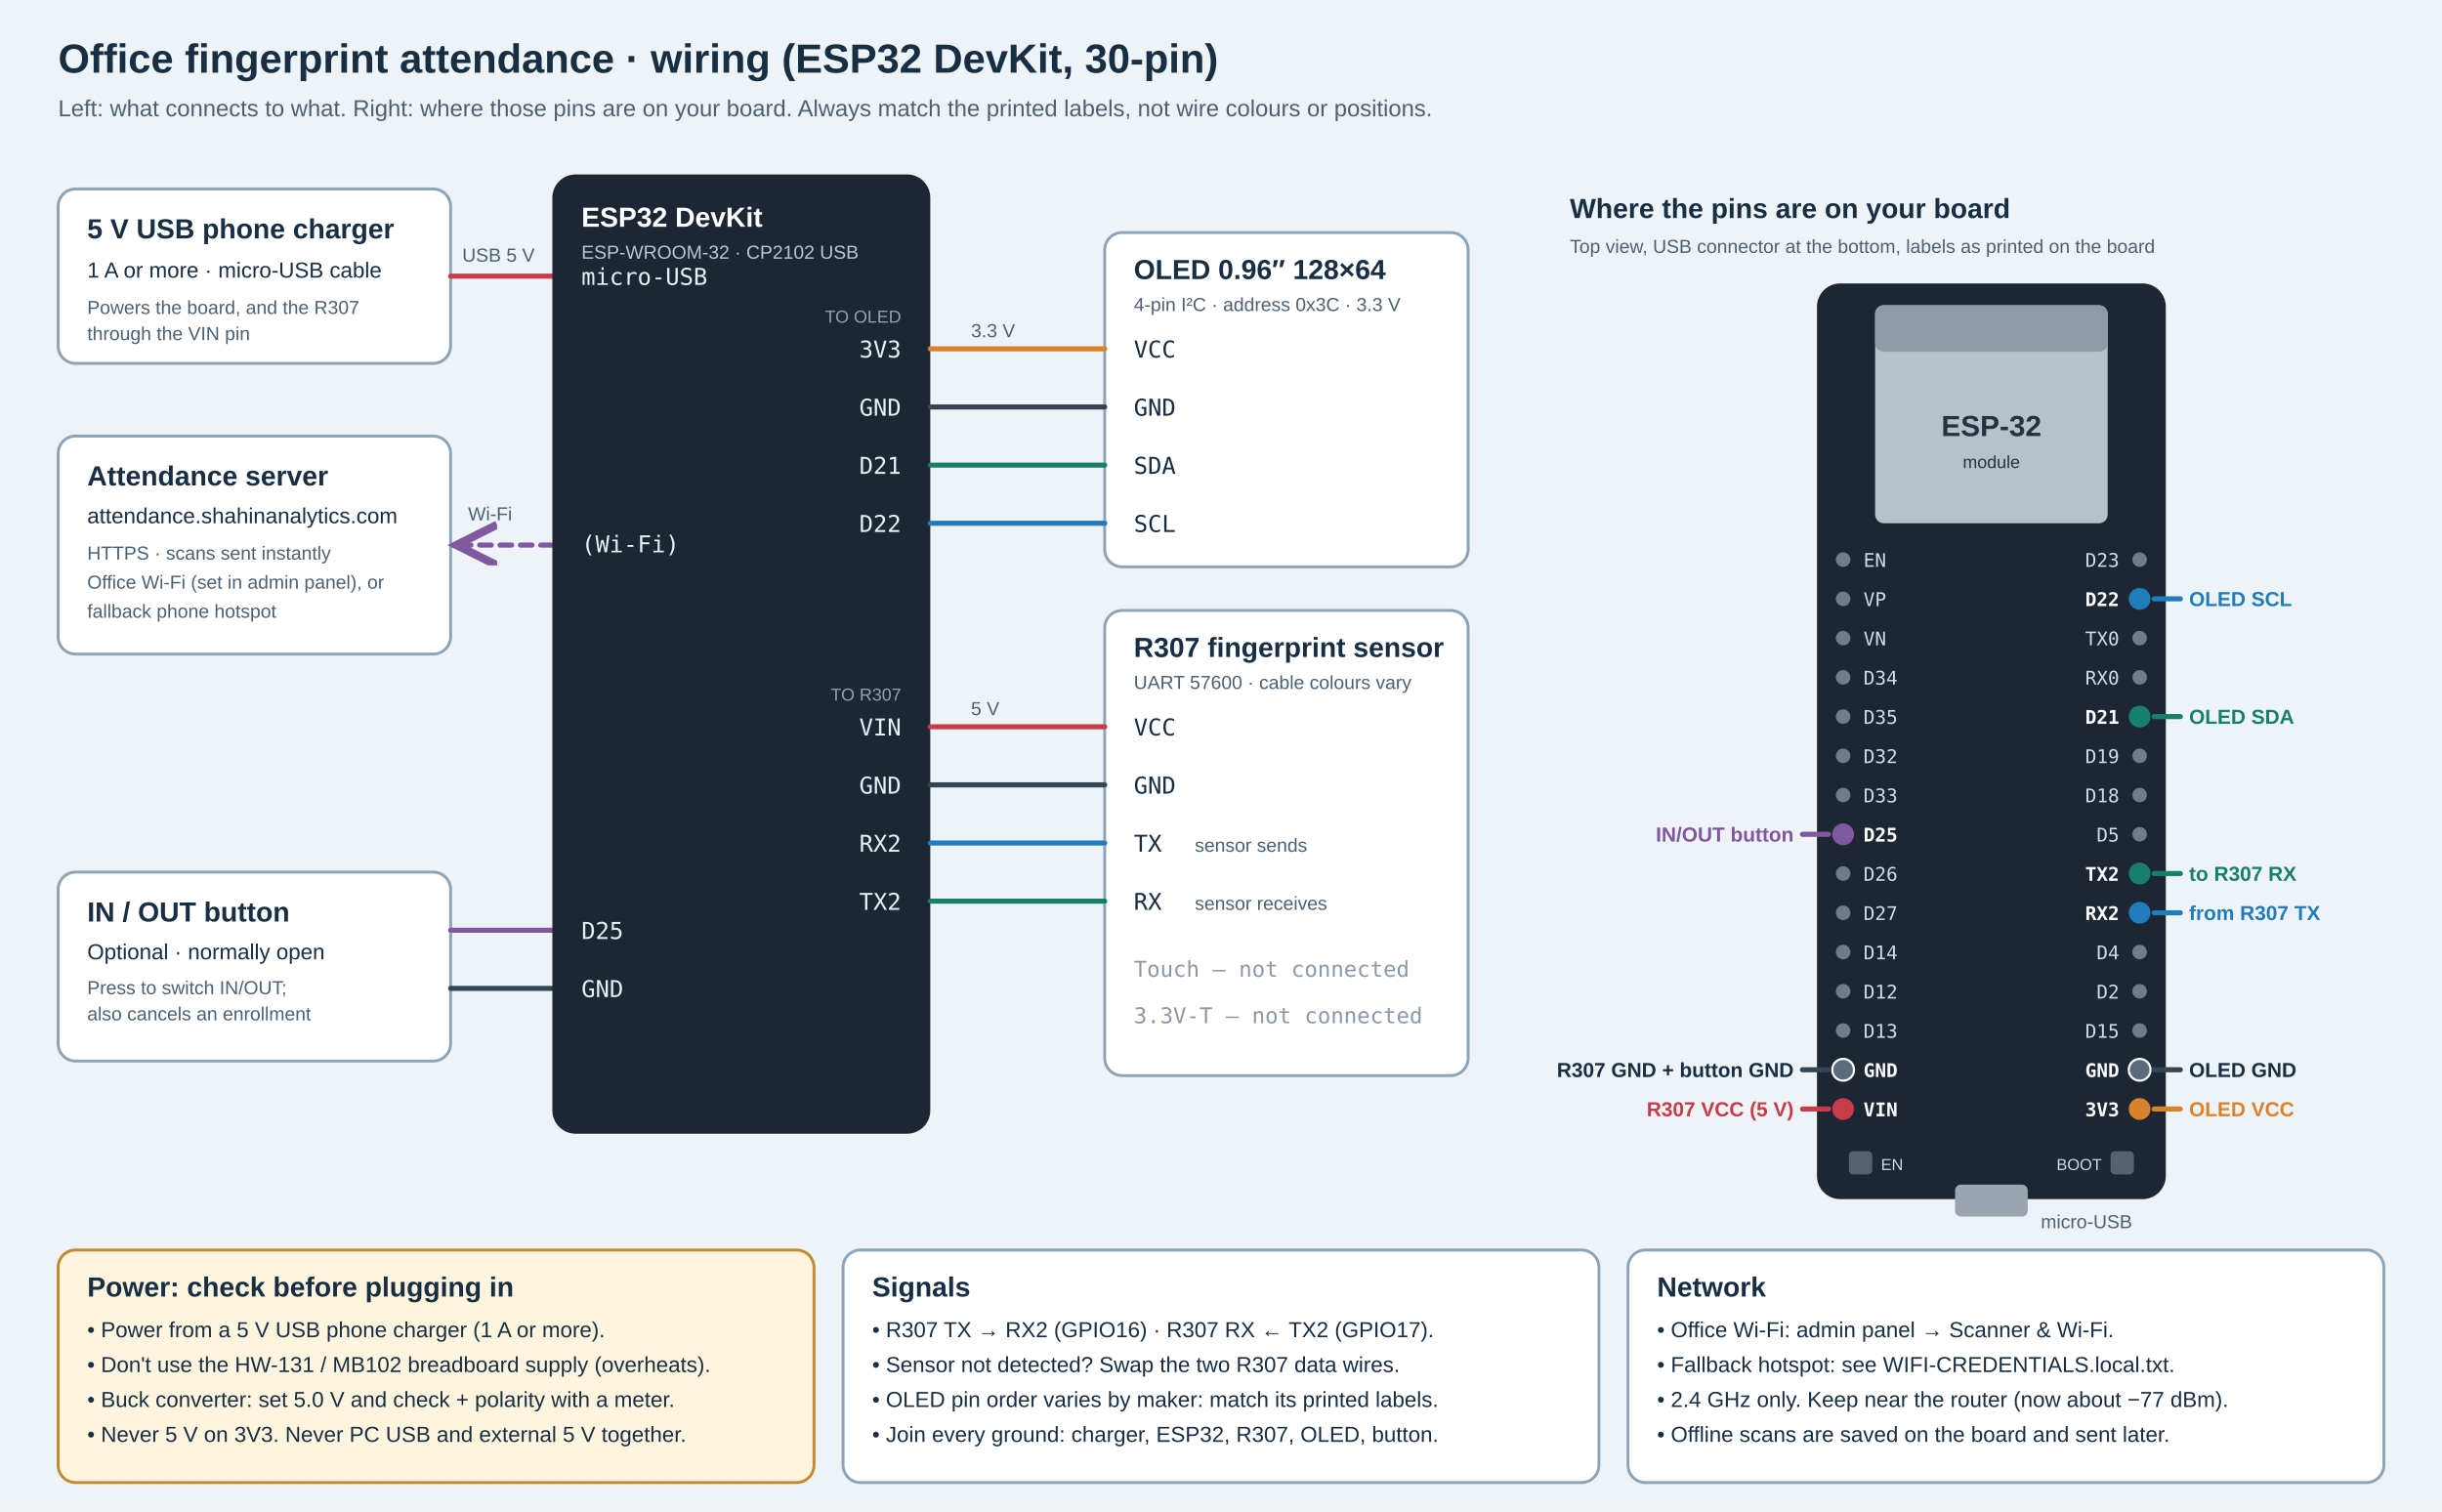
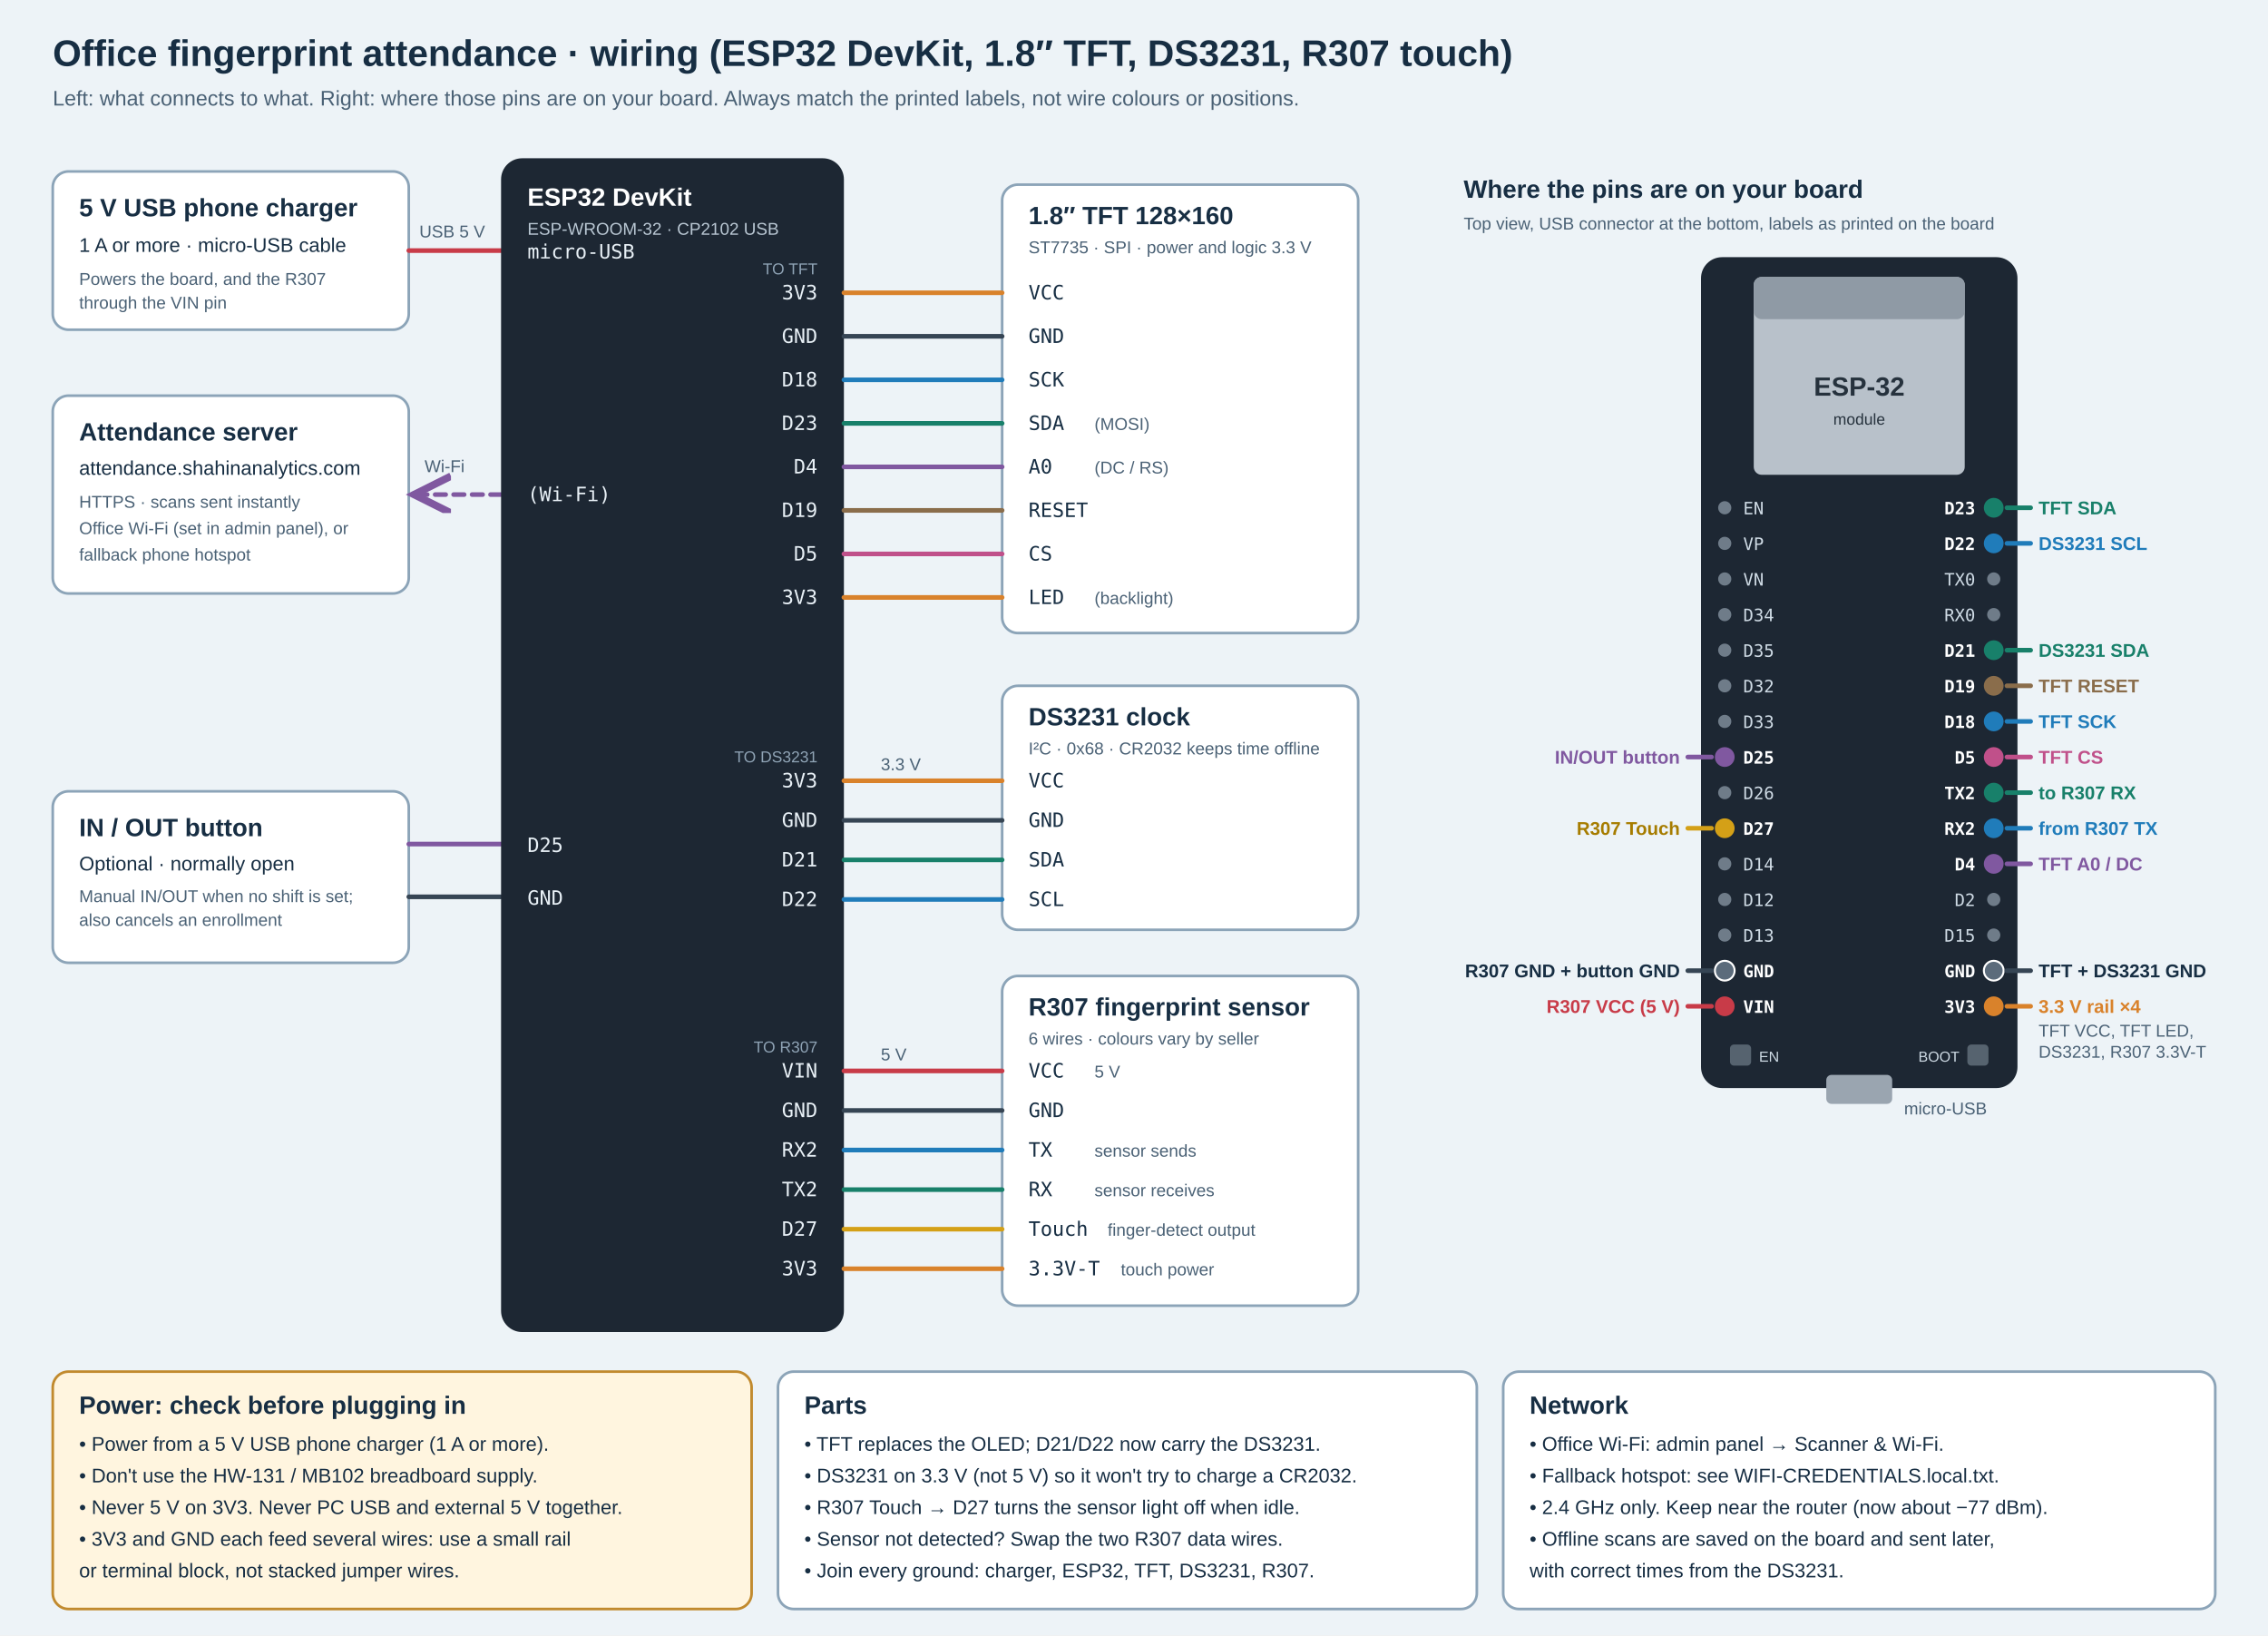
- <svg xmlns="http://www.w3.org/2000/svg" width="1680" height="1040" viewBox="0 0 1680 1040" role="img" aria-labelledby="title desc">
+ <svg xmlns="http://www.w3.org/2000/svg" width="1720" height="1240" viewBox="0 0 1720 1240" role="img" aria-labelledby="title desc">
  <defs>
    <style>
text{font-family:Arial,Helvetica,sans-serif;fill:#172e43}
.title{font-size:28px;font-weight:700}.sub{font-size:16px;fill:#4a6175}
.head{font-size:19px;font-weight:700}.body{font-size:15px}.small{font-size:13px;fill:#4a6175}
- .pin{font-size:16px;font-family:Consolas,Menlo,monospace}.pinw{font-size:16px;font-family:Consolas,Menlo,monospace;fill:#e8f0f6}
+ .pin{font-size:15px;font-family:Consolas,Menlo,monospace}.pinw{font-size:15px;font-family:Consolas,Menlo,monospace;fill:#e8f0f6}
.loc{font-size:13px;font-family:Consolas,Menlo,monospace;fill:#cfdbe5}.locused{font-size:13px;font-family:Consolas,Menlo,monospace;fill:#ffffff;font-weight:700}
- .call{font-size:14px;font-weight:700}.nc{font-size:15px;font-family:Consolas,Menlo,monospace;fill:#8a99a8}
+ .call{font-size:14px;font-weight:700}.grp{font-size:12px;fill:#8fa3b5}
.box{fill:#fff;stroke:#8ca4b8;stroke-width:2}.board{fill:#1d2733}
.wire{fill:none;stroke-width:3.5;stroke-linecap:round}
- .red{stroke:#c83b48}.orange{stroke:#d9822b}.black{stroke:#364554}.blue{stroke:#207cba}.green{stroke:#18806a}.purple{stroke:#8058a0}.grey{stroke:#9aa7b3}
- .cred{fill:#c83b48}.corange{fill:#d9822b}.cblack{fill:#5b6b7b}.cblue{fill:#207cba}.cgreen{fill:#18806a}.cpurple{fill:#8058a0}.cidle{fill:#6f7c89}
+ .red{stroke:#c83b48}.orange{stroke:#d9822b}.black{stroke:#364554}.blue{stroke:#207cba}.green{stroke:#18806a}.purple{stroke:#8058a0}
+ .brown{stroke:#8a6d4b}.pink{stroke:#c0508a}.yellow{stroke:#d4a017}
+ .cred{fill:#c83b48}.corange{fill:#d9822b}.cblack{fill:#5b6b7b}.cblue{fill:#207cba}.cgreen{fill:#18806a}.cpurple{fill:#8058a0}
+ .cbrown{fill:#8a6d4b}.cpink{fill:#c0508a}.cyellow{fill:#d4a017}.cidle{fill:#6f7c89}
</style>
    <marker id="arrow" markerWidth="10" markerHeight="10" refX="8" refY="4" orient="auto">
      <path d="M0 0L8 4L0 8" fill="none" stroke="#8058a0" stroke-width="1.6" />
    </marker>
  </defs>
-   <rect width="1680" height="1040" fill="#edf3f7" />
-   <text x="40" y="50" class="title">Office fingerprint attendance · wiring (ESP32 DevKit, 30-pin)</text>
+   <rect width="1720" height="1240" fill="#edf3f7" />
+   <text x="40" y="50" class="title">Office fingerprint attendance · wiring (ESP32 DevKit, 1.8″ TFT, DS3231, R307 touch)</text>
  <text x="40" y="80" class="sub">Left: what connects to what. Right: where those pins are on your board. Always match the printed labels, not wire colours or positions.</text>
  <rect x="40" y="130" width="270" height="120" rx="12" class="box" />
  <text x="60" y="164" class="head">5 V USB phone charger</text>
  <text x="60" y="191" class="body">1 A or more · micro-USB cable</text>
  <text x="60" y="216" class="small">Powers the board, and the R307</text>
  <text x="60" y="234" class="small">through the VIN pin</text>
  <path d="M310 190H380" class="wire red" />
  <text x="318" y="180" class="small">USB 5 V</text>
  <rect x="40" y="300" width="270" height="150" rx="12" class="box" />
  <text x="60" y="334" class="head">Attendance server</text>
  <text x="60" y="360" class="body">attendance.shahinanalytics.com</text>
  <text x="60" y="385" class="small">HTTPS · scans sent instantly</text>
  <text x="60" y="405" class="small">Office Wi-Fi (set in admin panel), or</text>
  <text x="60" y="425" class="small">fallback phone hotspot</text>
  <path d="M380 375H314" class="wire purple" stroke-dasharray="8 6" marker-end="url(#arrow)" />
  <text x="322" y="358" class="small">Wi-Fi</text>
  <rect x="40" y="600" width="270" height="130" rx="12" class="box" />
  <text x="60" y="634" class="head">IN / OUT button</text>
  <text x="60" y="660" class="body">Optional · normally open</text>
-   <text x="60" y="684" class="small">Press to switch IN/OUT;</text>
+   <text x="60" y="684" class="small">Manual IN/OUT when no shift is set;</text>
  <text x="60" y="702" class="small">also cancels an enrollment</text>
  <path d="M310 640H380" class="wire purple" />
  <path d="M310 680H380" class="wire black" />
-   <rect x="380" y="120" width="260" height="660" rx="16" class="board" />
+   <rect x="380" y="120" width="260" height="890" rx="16" class="board" />
  <text x="400" y="156" style="font-size:19px;font-weight:700;fill:#ffffff">ESP32 DevKit</text>
  <text x="400" y="178" style="font-size:13px;fill:#b9c7d3">ESP-WROOM-32 · CP2102 USB</text>
  <text x="400" y="196" class="pinw">micro-USB</text>
  <text x="400" y="380" class="pinw">(Wi-Fi)</text>
  <text x="400" y="646" class="pinw">D25</text>
  <text x="400" y="686" class="pinw">GND</text>
-   <text x="620" y="246" class="pinw" text-anchor="end">3V3</text>
-   <text x="620" y="286" class="pinw" text-anchor="end">GND</text>
-   <text x="620" y="326" class="pinw" text-anchor="end">D21</text>
-   <text x="620" y="366" class="pinw" text-anchor="end">D22</text>
-   <text x="620" y="506" class="pinw" text-anchor="end">VIN</text>
-   <text x="620" y="546" class="pinw" text-anchor="end">GND</text>
-   <text x="620" y="586" class="pinw" text-anchor="end">RX2</text>
-   <text x="620" y="626" class="pinw" text-anchor="end">TX2</text>
-   <text x="620" y="222" style="font-size:12px;fill:#8fa3b5" text-anchor="end">TO OLED</text>
-   <text x="620" y="482" style="font-size:12px;fill:#8fa3b5" text-anchor="end">TO R307</text>
-   <rect x="760" y="160" width="250" height="230" rx="12" class="box" />
-   <text x="780" y="192" class="head">OLED 0.96″ 128×64</text>
-   <text x="780" y="214" class="small">4-pin I²C · address 0x3C · 3.3 V</text>
-   <text x="780" y="246" class="pin">VCC</text>
-   <text x="780" y="286" class="pin">GND</text>
+   <text x="620" y="208" class="grp" text-anchor="end">TO TFT</text>
+   <text x="620" y="227" class="pinw" text-anchor="end">3V3</text>
+   <text x="620" y="260" class="pinw" text-anchor="end">GND</text>
+   <text x="620" y="293" class="pinw" text-anchor="end">D18</text>
+   <text x="620" y="326" class="pinw" text-anchor="end">D23</text>
+   <text x="620" y="359" class="pinw" text-anchor="end">D4</text>
+   <text x="620" y="392" class="pinw" text-anchor="end">D19</text>
+   <text x="620" y="425" class="pinw" text-anchor="end">D5</text>
+   <text x="620" y="458" class="pinw" text-anchor="end">3V3</text>
+   <text x="620" y="578" class="grp" text-anchor="end">TO DS3231</text>
+   <text x="620" y="597" class="pinw" text-anchor="end">3V3</text>
+   <text x="620" y="627" class="pinw" text-anchor="end">GND</text>
+   <text x="620" y="657" class="pinw" text-anchor="end">D21</text>
+   <text x="620" y="687" class="pinw" text-anchor="end">D22</text>
+   <text x="620" y="798" class="grp" text-anchor="end">TO R307</text>
+   <text x="620" y="817" class="pinw" text-anchor="end">VIN</text>
+   <text x="620" y="847" class="pinw" text-anchor="end">GND</text>
+   <text x="620" y="877" class="pinw" text-anchor="end">RX2</text>
+   <text x="620" y="907" class="pinw" text-anchor="end">TX2</text>
+   <text x="620" y="937" class="pinw" text-anchor="end">D27</text>
+   <text x="620" y="967" class="pinw" text-anchor="end">3V3</text>
+   <rect x="760" y="140" width="270" height="340" rx="12" class="box" />
+   <text x="780" y="170" class="head">1.8″ TFT 128×160</text>
+   <text x="780" y="192" class="small">ST7735 · SPI · power and logic 3.3 V</text>
+   <text x="780" y="227" class="pin">VCC</text>
+   <text x="780" y="260" class="pin">GND</text>
+   <text x="780" y="293" class="pin">SCK</text>
  <text x="780" y="326" class="pin">SDA</text>
-   <text x="780" y="366" class="pin">SCL</text>
-   <path d="M640 240H760" class="wire orange" />
-   <text x="668" y="232" class="small">3.3 V</text>
-   <path d="M640 280H760" class="wire black" />
-   <path d="M640 320H760" class="wire green" />
-   <path d="M640 360H760" class="wire blue" />
-   <rect x="760" y="420" width="250" height="320" rx="12" class="box" />
-   <text x="780" y="452" class="head">R307 fingerprint sensor</text>
-   <text x="780" y="474" class="small">UART 57600 · cable colours vary</text>
-   <text x="780" y="506" class="pin">VCC</text>
-   <text x="780" y="546" class="pin">GND</text>
-   <text x="780" y="586" class="pin">TX</text>
-   <text x="822" y="586" class="small">sensor sends</text>
-   <text x="780" y="626" class="pin">RX</text>
-   <text x="822" y="626" class="small">sensor receives</text>
-   <text x="780" y="672" class="nc">Touch   — not connected</text>
-   <text x="780" y="704" class="nc">3.3V-T  — not connected</text>
-   <path d="M640 500H760" class="wire red" />
-   <text x="668" y="492" class="small">5 V</text>
-   <path d="M640 540H760" class="wire black" />
-   <path d="M640 580H760" class="wire blue" />
-   <path d="M640 620H760" class="wire green" />
-   <text x="1080" y="150" class="head">Where the pins are on your board</text>
-   <text x="1080" y="174" class="small">Top view, USB connector at the bottom, labels as printed on the board</text>
-   <rect x="1250" y="195" width="240" height="630" rx="16" class="board" />
-   <rect x="1290" y="210" width="160" height="150" rx="6" fill="#b8c1ca" />
-   <rect x="1290" y="210" width="160" height="32" rx="6" fill="#8f9aa5" />
-   <text x="1370" y="300" text-anchor="middle" style="font-size:20px;font-weight:700;fill:#26323d">ESP-32</text>
-   <text x="1370" y="322" text-anchor="middle" style="font-size:12px;fill:#26323d">module</text>
-   <rect x="1345" y="815" width="50" height="22" rx="4" fill="#9aa5b0" />
-   <text x="1404" y="845" class="small">micro-USB</text>
-   <rect x="1272" y="792" width="16" height="16" rx="3" fill="#56636f" />
-   <text x="1294" y="805" style="font-size:11px;fill:#cfdbe5">EN</text>
-   <rect x="1452" y="792" width="16" height="16" rx="3" fill="#56636f" />
-   <text x="1446" y="805" text-anchor="end" style="font-size:11px;fill:#cfdbe5">BOOT</text>
+   <text x="830" y="326" class="small">(MOSI)</text>
+   <text x="780" y="359" class="pin">A0</text>
+   <text x="830" y="359" class="small">(DC / RS)</text>
+   <text x="780" y="392" class="pin">RESET</text>
+   <text x="780" y="425" class="pin">CS</text>
+   <text x="780" y="458" class="pin">LED</text>
+   <text x="830" y="458" class="small">(backlight)</text>
+   <path d="M640 222H760" class="wire orange" />
+   <path d="M640 255H760" class="wire black" />
+   <path d="M640 288H760" class="wire blue" />
+   <path d="M640 321H760" class="wire green" />
+   <path d="M640 354H760" class="wire purple" />
+   <path d="M640 387H760" class="wire brown" />
+   <path d="M640 420H760" class="wire pink" />
+   <path d="M640 453H760" class="wire orange" />
+   <rect x="760" y="520" width="270" height="185" rx="12" class="box" />
+   <text x="780" y="550" class="head">DS3231 clock</text>
+   <text x="780" y="572" class="small">I²C · 0x68 · CR2032 keeps time offline</text>
+   <text x="780" y="597" class="pin">VCC</text>
+   <text x="780" y="627" class="pin">GND</text>
+   <text x="780" y="657" class="pin">SDA</text>
+   <text x="780" y="687" class="pin">SCL</text>
+   <path d="M640 592H760" class="wire orange" />
+   <text x="668" y="584" class="small">3.3 V</text>
+   <path d="M640 622H760" class="wire black" />
+   <path d="M640 652H760" class="wire green" />
+   <path d="M640 682H760" class="wire blue" />
+   <rect x="760" y="740" width="270" height="250" rx="12" class="box" />
+   <text x="780" y="770" class="head">R307 fingerprint sensor</text>
+   <text x="780" y="792" class="small">6 wires · colours vary by seller</text>
+   <text x="780" y="817" class="pin">VCC</text>
+   <text x="830" y="817" class="small">5 V</text>
+   <text x="780" y="847" class="pin">GND</text>
+   <text x="780" y="877" class="pin">TX</text>
+   <text x="830" y="877" class="small">sensor sends</text>
+   <text x="780" y="907" class="pin">RX</text>
+   <text x="830" y="907" class="small">sensor receives</text>
+   <text x="780" y="937" class="pin">Touch</text>
+   <text x="840" y="937" class="small">finger-detect output</text>
+   <text x="780" y="967" class="pin">3.3V-T</text>
+   <text x="850" y="967" class="small">touch power</text>
+   <path d="M640 812H760" class="wire red" />
+   <text x="668" y="804" class="small">5 V</text>
+   <path d="M640 842H760" class="wire black" />
+   <path d="M640 872H760" class="wire blue" />
+   <path d="M640 902H760" class="wire green" />
+   <path d="M640 932H760" class="wire yellow" />
+   <path d="M640 962H760" class="wire orange" />
+   <text x="1110" y="150" class="head">Where the pins are on your board</text>
+   <text x="1110" y="174" class="small">Top view, USB connector at the bottom, labels as printed on the board</text>
+   <rect x="1290" y="195" width="240" height="630" rx="16" class="board" />
+   <rect x="1330" y="210" width="160" height="150" rx="6" fill="#b8c1ca" />
+   <rect x="1330" y="210" width="160" height="32" rx="6" fill="#8f9aa5" />
+   <text x="1410" y="300" text-anchor="middle" style="font-size:20px;font-weight:700;fill:#26323d">ESP-32</text>
+   <text x="1410" y="322" text-anchor="middle" style="font-size:12px;fill:#26323d">module</text>
+   <rect x="1385" y="815" width="50" height="22" rx="4" fill="#9aa5b0" />
+   <text x="1444" y="845" class="small">micro-USB</text>
+   <rect x="1312" y="792" width="16" height="16" rx="3" fill="#56636f" />
+   <text x="1334" y="805" style="font-size:11px;fill:#cfdbe5">EN</text>
+   <rect x="1492" y="792" width="16" height="16" rx="3" fill="#56636f" />
+   <text x="1486" y="805" text-anchor="end" style="font-size:11px;fill:#cfdbe5">BOOT</text>
  <g>
-     <circle cx="1268" cy="385" r="5" class="cidle" />
-     <text x="1282" y="390" class="loc">EN</text>
-     <circle cx="1268" cy="412" r="5" class="cidle" />
-     <text x="1282" y="417" class="loc">VP</text>
-     <circle cx="1268" cy="439" r="5" class="cidle" />
-     <text x="1282" y="444" class="loc">VN</text>
-     <circle cx="1268" cy="466" r="5" class="cidle" />
-     <text x="1282" y="471" class="loc">D34</text>
-     <circle cx="1268" cy="493" r="5" class="cidle" />
-     <text x="1282" y="498" class="loc">D35</text>
-     <circle cx="1268" cy="520" r="5" class="cidle" />
-     <text x="1282" y="525" class="loc">D32</text>
-     <circle cx="1268" cy="547" r="5" class="cidle" />
-     <text x="1282" y="552" class="loc">D33</text>
-     <circle cx="1268" cy="574" r="7.5" class="cpurple" />
-     <text x="1282" y="579" class="locused">D25</text>
-     <circle cx="1268" cy="601" r="5" class="cidle" />
-     <text x="1282" y="606" class="loc">D26</text>
-     <circle cx="1268" cy="628" r="5" class="cidle" />
-     <text x="1282" y="633" class="loc">D27</text>
-     <circle cx="1268" cy="655" r="5" class="cidle" />
-     <text x="1282" y="660" class="loc">D14</text>
-     <circle cx="1268" cy="682" r="5" class="cidle" />
-     <text x="1282" y="687" class="loc">D12</text>
-     <circle cx="1268" cy="709" r="5" class="cidle" />
-     <text x="1282" y="714" class="loc">D13</text>
-     <circle cx="1268" cy="736" r="7.5" class="cblack" stroke="#ffffff" stroke-width="1.5" />
-     <text x="1282" y="741" class="locused">GND</text>
-     <circle cx="1268" cy="763" r="7.5" class="cred" />
-     <text x="1282" y="768" class="locused">VIN</text>
+     <circle cx="1308" cy="385" r="5" class="cidle" />
+     <text x="1322" y="390" class="loc">EN</text>
+     <circle cx="1308" cy="412" r="5" class="cidle" />
+     <text x="1322" y="417" class="loc">VP</text>
+     <circle cx="1308" cy="439" r="5" class="cidle" />
+     <text x="1322" y="444" class="loc">VN</text>
+     <circle cx="1308" cy="466" r="5" class="cidle" />
+     <text x="1322" y="471" class="loc">D34</text>
+     <circle cx="1308" cy="493" r="5" class="cidle" />
+     <text x="1322" y="498" class="loc">D35</text>
+     <circle cx="1308" cy="520" r="5" class="cidle" />
+     <text x="1322" y="525" class="loc">D32</text>
+     <circle cx="1308" cy="547" r="5" class="cidle" />
+     <text x="1322" y="552" class="loc">D33</text>
+     <circle cx="1308" cy="574" r="7.5" class="cpurple" />
+     <text x="1322" y="579" class="locused">D25</text>
+     <circle cx="1308" cy="601" r="5" class="cidle" />
+     <text x="1322" y="606" class="loc">D26</text>
+     <circle cx="1308" cy="628" r="7.5" class="cyellow" />
+     <text x="1322" y="633" class="locused">D27</text>
+     <circle cx="1308" cy="655" r="5" class="cidle" />
+     <text x="1322" y="660" class="loc">D14</text>
+     <circle cx="1308" cy="682" r="5" class="cidle" />
+     <text x="1322" y="687" class="loc">D12</text>
+     <circle cx="1308" cy="709" r="5" class="cidle" />
+     <text x="1322" y="714" class="loc">D13</text>
+     <circle cx="1308" cy="736" r="7.5" class="cblack" stroke="#ffffff" stroke-width="1.5" />
+     <text x="1322" y="741" class="locused">GND</text>
+     <circle cx="1308" cy="763" r="7.5" class="cred" />
+     <text x="1322" y="768" class="locused">VIN</text>
  </g>
  <g>
-     <circle cx="1472" cy="385" r="5" class="cidle" />
-     <text x="1458" y="390" class="loc" text-anchor="end">D23</text>
-     <circle cx="1472" cy="412" r="7.5" class="cblue" />
-     <text x="1458" y="417" class="locused" text-anchor="end">D22</text>
-     <circle cx="1472" cy="439" r="5" class="cidle" />
-     <text x="1458" y="444" class="loc" text-anchor="end">TX0</text>
-     <circle cx="1472" cy="466" r="5" class="cidle" />
-     <text x="1458" y="471" class="loc" text-anchor="end">RX0</text>
-     <circle cx="1472" cy="493" r="7.5" class="cgreen" />
-     <text x="1458" y="498" class="locused" text-anchor="end">D21</text>
-     <circle cx="1472" cy="520" r="5" class="cidle" />
-     <text x="1458" y="525" class="loc" text-anchor="end">D19</text>
-     <circle cx="1472" cy="547" r="5" class="cidle" />
-     <text x="1458" y="552" class="loc" text-anchor="end">D18</text>
-     <circle cx="1472" cy="574" r="5" class="cidle" />
-     <text x="1458" y="579" class="loc" text-anchor="end">D5</text>
-     <circle cx="1472" cy="601" r="7.5" class="cgreen" />
-     <text x="1458" y="606" class="locused" text-anchor="end">TX2</text>
-     <circle cx="1472" cy="628" r="7.5" class="cblue" />
-     <text x="1458" y="633" class="locused" text-anchor="end">RX2</text>
-     <circle cx="1472" cy="655" r="5" class="cidle" />
-     <text x="1458" y="660" class="loc" text-anchor="end">D4</text>
-     <circle cx="1472" cy="682" r="5" class="cidle" />
-     <text x="1458" y="687" class="loc" text-anchor="end">D2</text>
-     <circle cx="1472" cy="709" r="5" class="cidle" />
-     <text x="1458" y="714" class="loc" text-anchor="end">D15</text>
-     <circle cx="1472" cy="736" r="7.5" class="cblack" stroke="#ffffff" stroke-width="1.5" />
-     <text x="1458" y="741" class="locused" text-anchor="end">GND</text>
-     <circle cx="1472" cy="763" r="7.5" class="corange" />
-     <text x="1458" y="768" class="locused" text-anchor="end">3V3</text>
+     <circle cx="1512" cy="385" r="7.5" class="cgreen" />
+     <text x="1498" y="390" class="locused" text-anchor="end">D23</text>
+     <circle cx="1512" cy="412" r="7.5" class="cblue" />
+     <text x="1498" y="417" class="locused" text-anchor="end">D22</text>
+     <circle cx="1512" cy="439" r="5" class="cidle" />
+     <text x="1498" y="444" class="loc" text-anchor="end">TX0</text>
+     <circle cx="1512" cy="466" r="5" class="cidle" />
+     <text x="1498" y="471" class="loc" text-anchor="end">RX0</text>
+     <circle cx="1512" cy="493" r="7.5" class="cgreen" />
+     <text x="1498" y="498" class="locused" text-anchor="end">D21</text>
+     <circle cx="1512" cy="520" r="7.5" class="cbrown" />
+     <text x="1498" y="525" class="locused" text-anchor="end">D19</text>
+     <circle cx="1512" cy="547" r="7.5" class="cblue" />
+     <text x="1498" y="552" class="locused" text-anchor="end">D18</text>
+     <circle cx="1512" cy="574" r="7.5" class="cpink" />
+     <text x="1498" y="579" class="locused" text-anchor="end">D5</text>
+     <circle cx="1512" cy="601" r="7.5" class="cgreen" />
+     <text x="1498" y="606" class="locused" text-anchor="end">TX2</text>
+     <circle cx="1512" cy="628" r="7.5" class="cblue" />
+     <text x="1498" y="633" class="locused" text-anchor="end">RX2</text>
+     <circle cx="1512" cy="655" r="7.5" class="cpurple" />
+     <text x="1498" y="660" class="locused" text-anchor="end">D4</text>
+     <circle cx="1512" cy="682" r="5" class="cidle" />
+     <text x="1498" y="687" class="loc" text-anchor="end">D2</text>
+     <circle cx="1512" cy="709" r="5" class="cidle" />
+     <text x="1498" y="714" class="loc" text-anchor="end">D15</text>
+     <circle cx="1512" cy="736" r="7.5" class="cblack" stroke="#ffffff" stroke-width="1.5" />
+     <text x="1498" y="741" class="locused" text-anchor="end">GND</text>
+     <circle cx="1512" cy="763" r="7.5" class="corange" />
+     <text x="1498" y="768" class="locused" text-anchor="end">3V3</text>
  </g>
-   <path d="M1240 574H1258" class="wire purple" />
-   <text x="1234" y="579" class="call" text-anchor="end" style="fill:#8058a0">IN/OUT button</text>
-   <path d="M1240 736H1258" class="wire black" />
-   <text x="1234" y="741" class="call" text-anchor="end">R307 GND + button GND</text>
-   <path d="M1240 763H1258" class="wire red" />
-   <text x="1234" y="768" class="call" text-anchor="end" style="fill:#c83b48">R307 VCC (5 V)</text>
-   <path d="M1482 412H1500" class="wire blue" />
-   <text x="1506" y="417" class="call" style="fill:#207cba">OLED SCL</text>
-   <path d="M1482 493H1500" class="wire green" />
-   <text x="1506" y="498" class="call" style="fill:#18806a">OLED SDA</text>
-   <path d="M1482 601H1500" class="wire green" />
-   <text x="1506" y="606" class="call" style="fill:#18806a">to R307 RX</text>
-   <path d="M1482 628H1500" class="wire blue" />
-   <text x="1506" y="633" class="call" style="fill:#207cba">from R307 TX</text>
-   <path d="M1482 736H1500" class="wire black" />
-   <text x="1506" y="741" class="call">OLED GND</text>
-   <path d="M1482 763H1500" class="wire orange" />
-   <text x="1506" y="768" class="call" style="fill:#d9822b">OLED VCC</text>
-   <rect x="40" y="860" width="520" height="160" rx="12" fill="#fff5df" stroke="#c18a2e" stroke-width="2" />
-   <text x="60" y="892" class="head">Power: check before plugging in</text>
-   <text x="60" y="920" class="body">• Power from a 5 V USB phone charger (1 A or more).</text>
-   <text x="60" y="944" class="body">• Don't use the HW-131 / MB102 breadboard supply (overheats).</text>
-   <text x="60" y="968" class="body">• Buck converter: set 5.0 V and check + polarity with a meter.</text>
-   <text x="60" y="992" class="body">• Never 5 V on 3V3. Never PC USB and external 5 V together.</text>
-   <rect x="580" y="860" width="520" height="160" rx="12" class="box" />
-   <text x="600" y="892" class="head">Signals</text>
-   <text x="600" y="920" class="body">• R307 TX → RX2 (GPIO16) · R307 RX ← TX2 (GPIO17).</text>
-   <text x="600" y="944" class="body">• Sensor not detected? Swap the two R307 data wires.</text>
-   <text x="600" y="968" class="body">• OLED pin order varies by maker: match its printed labels.</text>
-   <text x="600" y="992" class="body">• Join every ground: charger, ESP32, R307, OLED, button.</text>
-   <rect x="1120" y="860" width="520" height="160" rx="12" class="box" />
-   <text x="1140" y="892" class="head">Network</text>
-   <text x="1140" y="920" class="body">• Office Wi-Fi: admin panel → Scanner &amp; Wi-Fi.</text>
-   <text x="1140" y="944" class="body">• Fallback hotspot: see WIFI-CREDENTIALS.local.txt.</text>
-   <text x="1140" y="968" class="body">• 2.4 GHz only. Keep near the router (now about −77 dBm).</text>
-   <text x="1140" y="992" class="body">• Offline scans are saved on the board and sent later.</text>
+   <path d="M1280 574H1298" class="wire purple" />
+   <text x="1274" y="579" class="call" text-anchor="end" style="fill:#8058a0">IN/OUT button</text>
+   <path d="M1280 628H1298" class="wire yellow" />
+   <text x="1274" y="633" class="call" text-anchor="end" style="fill:#a67c00">R307 Touch</text>
+   <path d="M1280 736H1298" class="wire black" />
+   <text x="1274" y="741" class="call" text-anchor="end">R307 GND + button GND</text>
+   <path d="M1280 763H1298" class="wire red" />
+   <text x="1274" y="768" class="call" text-anchor="end" style="fill:#c83b48">R307 VCC (5 V)</text>
+   <path d="M1522 385H1540" class="wire green" />
+   <text x="1546" y="390" class="call" style="fill:#18806a">TFT SDA</text>
+   <path d="M1522 412H1540" class="wire blue" />
+   <text x="1546" y="417" class="call" style="fill:#207cba">DS3231 SCL</text>
+   <path d="M1522 493H1540" class="wire green" />
+   <text x="1546" y="498" class="call" style="fill:#18806a">DS3231 SDA</text>
+   <path d="M1522 520H1540" class="wire brown" />
+   <text x="1546" y="525" class="call" style="fill:#8a6d4b">TFT RESET</text>
+   <path d="M1522 547H1540" class="wire blue" />
+   <text x="1546" y="552" class="call" style="fill:#207cba">TFT SCK</text>
+   <path d="M1522 574H1540" class="wire pink" />
+   <text x="1546" y="579" class="call" style="fill:#c0508a">TFT CS</text>
+   <path d="M1522 601H1540" class="wire green" />
+   <text x="1546" y="606" class="call" style="fill:#18806a">to R307 RX</text>
+   <path d="M1522 628H1540" class="wire blue" />
+   <text x="1546" y="633" class="call" style="fill:#207cba">from R307 TX</text>
+   <path d="M1522 655H1540" class="wire purple" />
+   <text x="1546" y="660" class="call" style="fill:#8058a0">TFT A0 / DC</text>
+   <path d="M1522 736H1540" class="wire black" />
+   <text x="1546" y="741" class="call">TFT + DS3231 GND</text>
+   <path d="M1522 763H1540" class="wire orange" />
+   <text x="1546" y="768" class="call" style="fill:#d9822b">3.3 V rail ×4</text>
+   <text x="1546" y="786" class="small">TFT VCC, TFT LED,</text>
+   <text x="1546" y="802" class="small">DS3231, R307 3.3V-T</text>
+   <rect x="40" y="1040" width="530" height="180" rx="12" fill="#fff5df" stroke="#c18a2e" stroke-width="2" />
+   <text x="60" y="1072" class="head">Power: check before plugging in</text>
+   <text x="60" y="1100" class="body">• Power from a 5 V USB phone charger (1 A or more).</text>
+   <text x="60" y="1124" class="body">• Don't use the HW-131 / MB102 breadboard supply.</text>
+   <text x="60" y="1148" class="body">• Never 5 V on 3V3. Never PC USB and external 5 V together.</text>
+   <text x="60" y="1172" class="body">• 3V3 and GND each feed several wires: use a small rail</text>
+   <text x="60" y="1196" class="body">  or terminal block, not stacked jumper wires.</text>
+   <rect x="590" y="1040" width="530" height="180" rx="12" class="box" />
+   <text x="610" y="1072" class="head">Parts</text>
+   <text x="610" y="1100" class="body">• TFT replaces the OLED; D21/D22 now carry the DS3231.</text>
+   <text x="610" y="1124" class="body">• DS3231 on 3.3 V (not 5 V) so it won't try to charge a CR2032.</text>
+   <text x="610" y="1148" class="body">• R307 Touch → D27 turns the sensor light off when idle.</text>
+   <text x="610" y="1172" class="body">• Sensor not detected? Swap the two R307 data wires.</text>
+   <text x="610" y="1196" class="body">• Join every ground: charger, ESP32, TFT, DS3231, R307.</text>
+   <rect x="1140" y="1040" width="540" height="180" rx="12" class="box" />
+   <text x="1160" y="1072" class="head">Network</text>
+   <text x="1160" y="1100" class="body">• Office Wi-Fi: admin panel → Scanner &amp; Wi-Fi.</text>
+   <text x="1160" y="1124" class="body">• Fallback hotspot: see WIFI-CREDENTIALS.local.txt.</text>
+   <text x="1160" y="1148" class="body">• 2.4 GHz only. Keep near the router (now about −77 dBm).</text>
+   <text x="1160" y="1172" class="body">• Offline scans are saved on the board and sent later,</text>
+   <text x="1160" y="1196" class="body">  with correct times from the DS3231.</text>
</svg>
